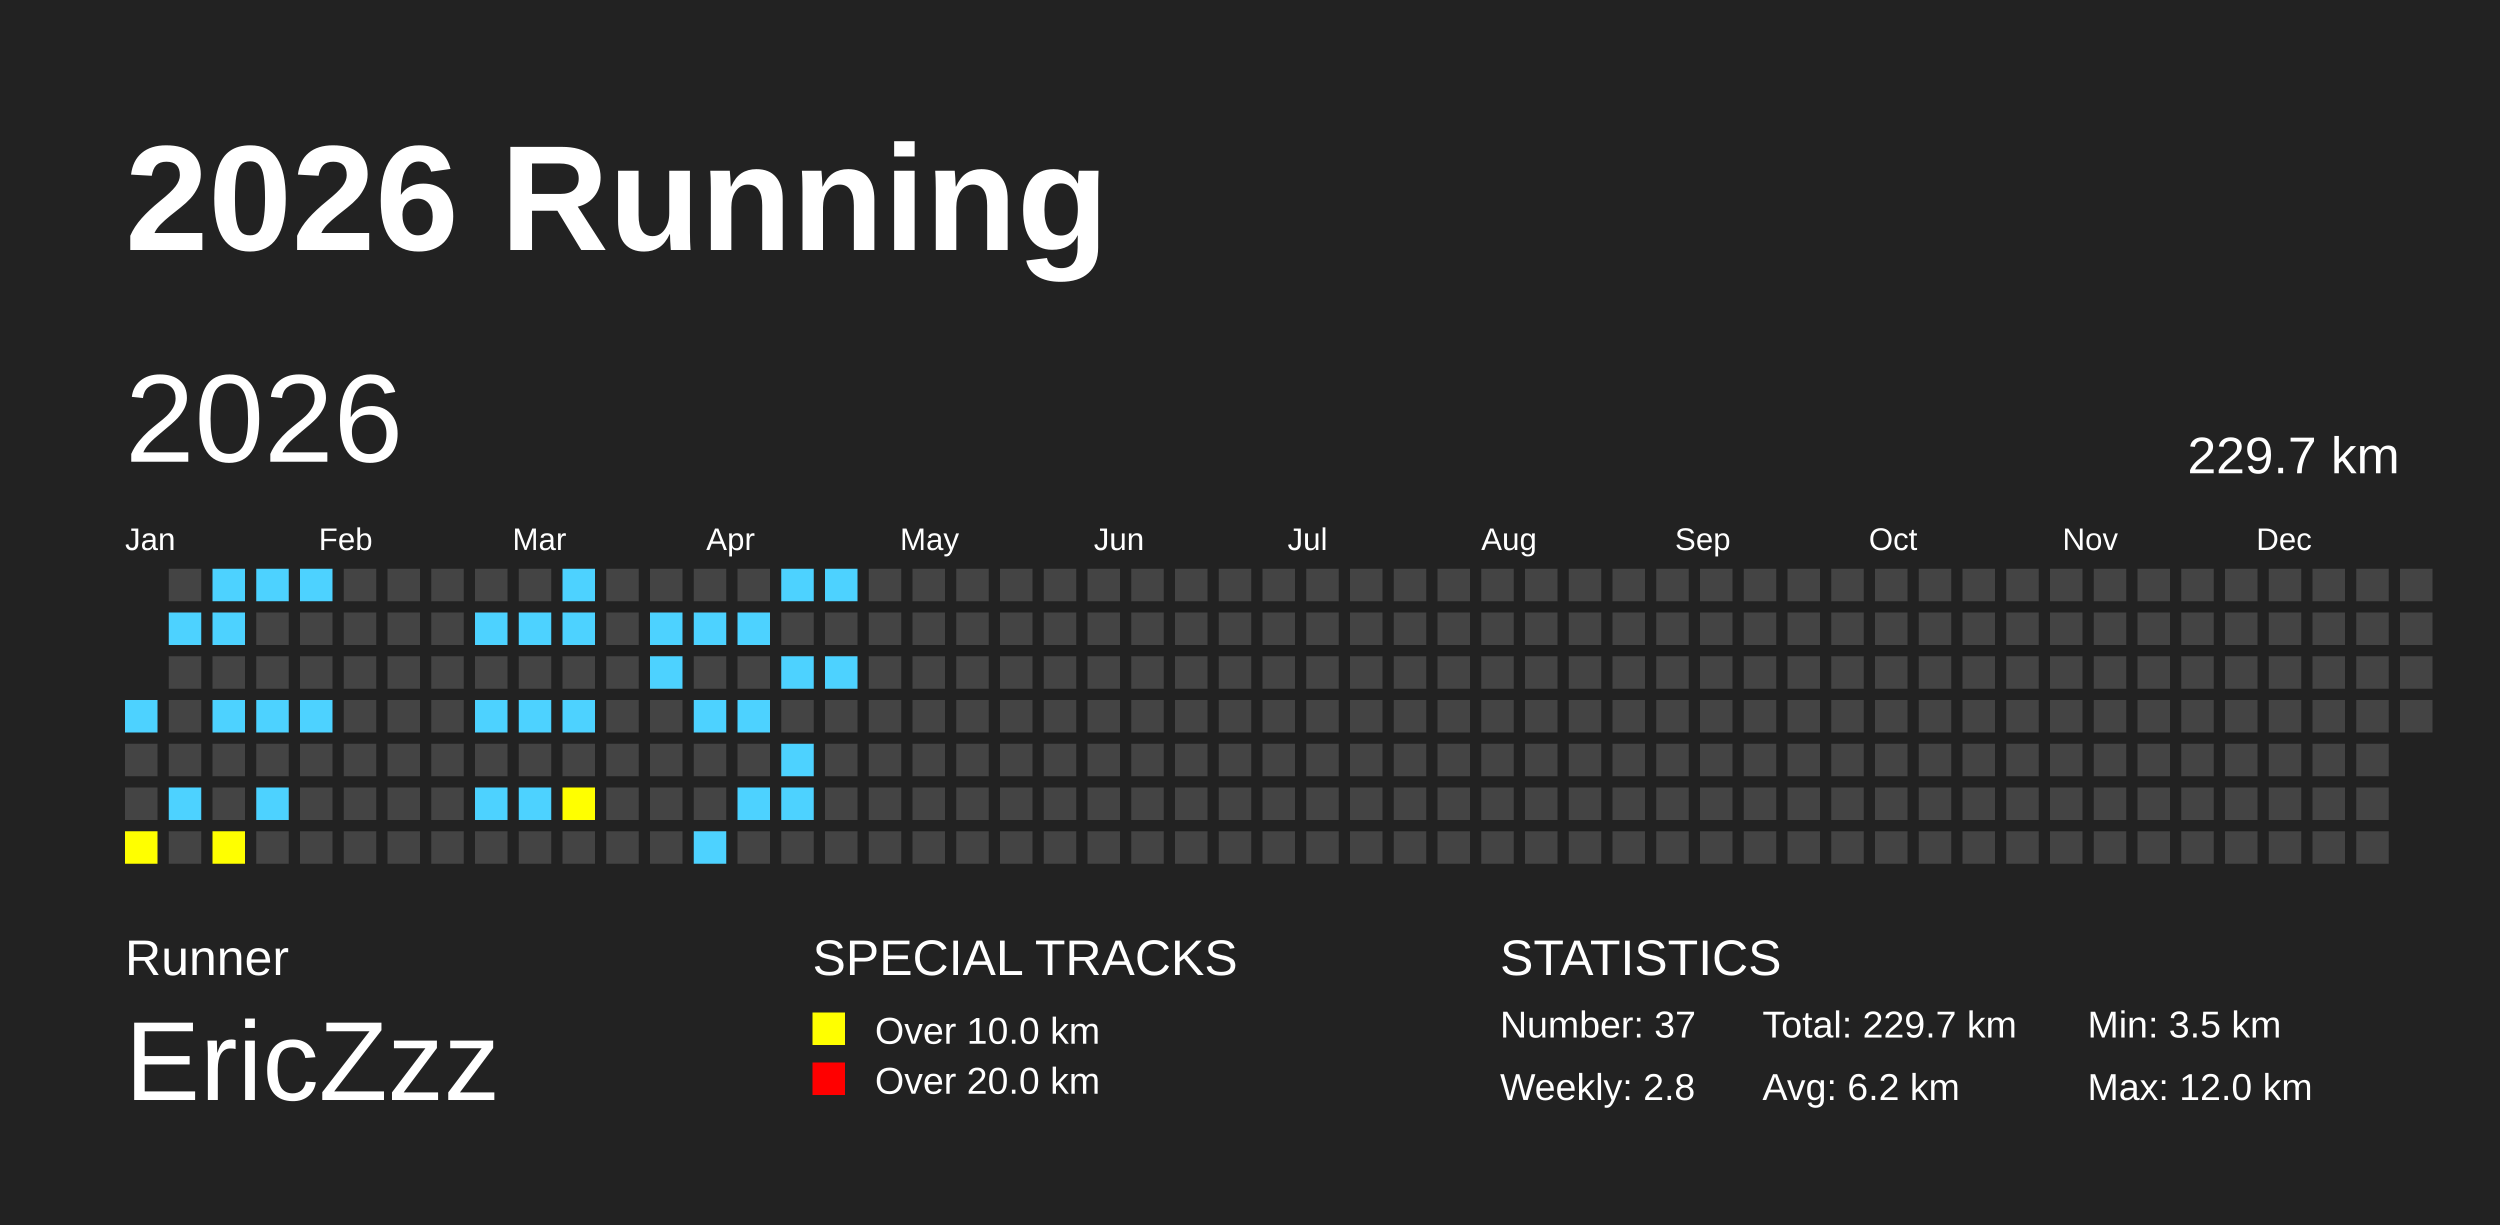
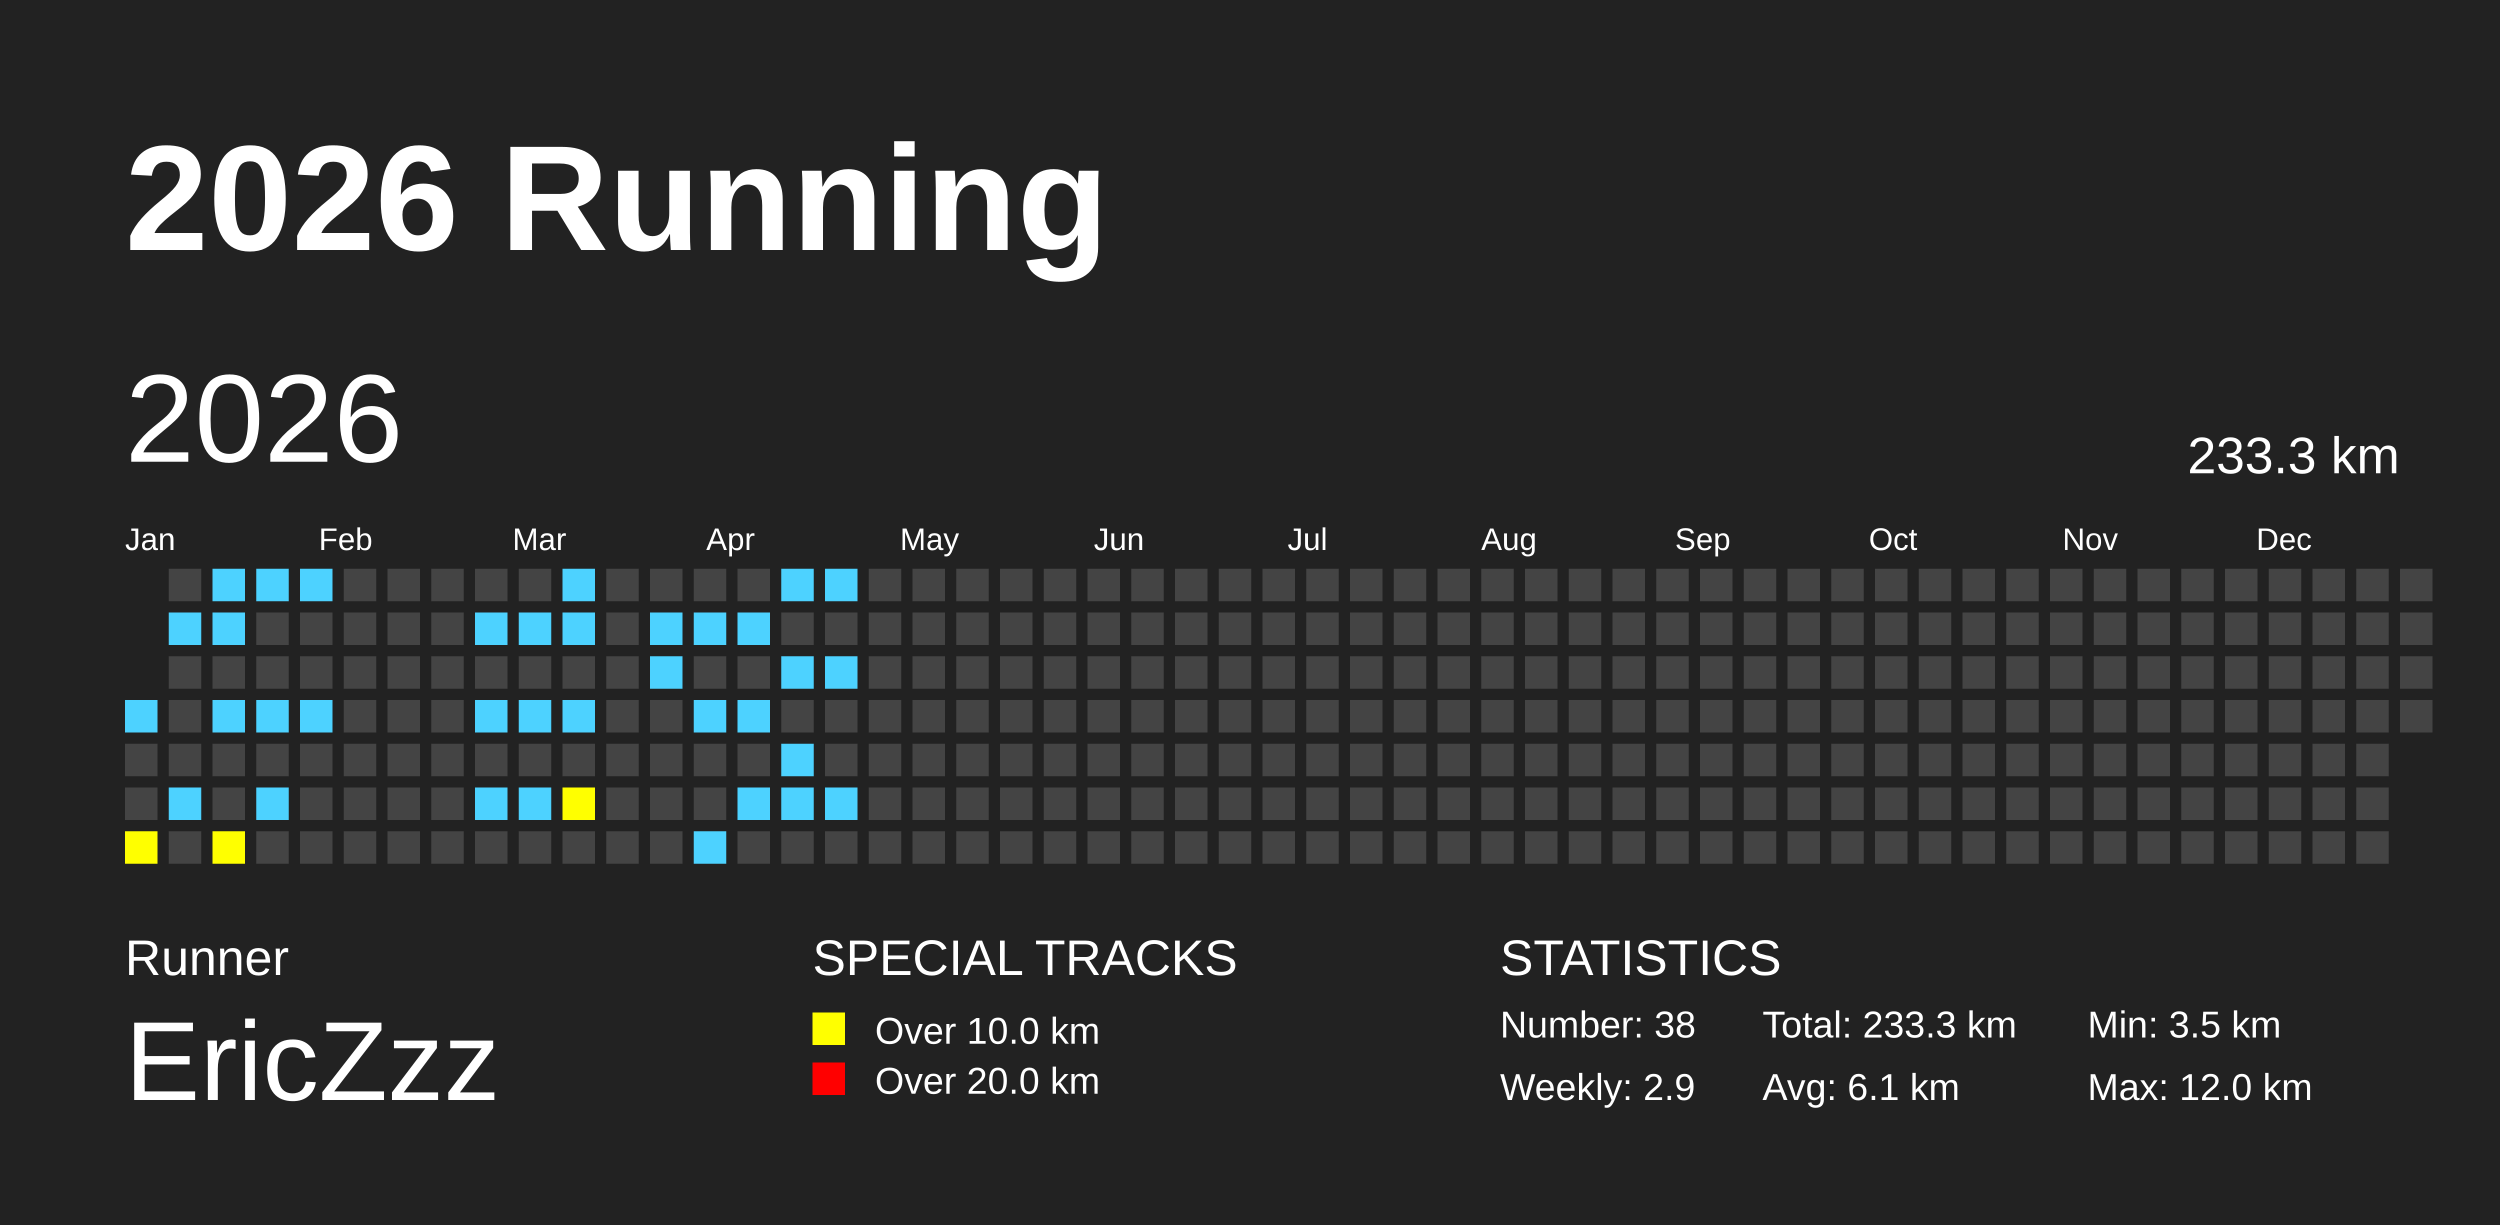
<svg xmlns="http://www.w3.org/2000/svg" baseProfile="full" height="98mm" version="1.1" viewBox="0,0,200,98" width="200mm">
  <defs />
  <rect fill="#222222" height="98" width="200" x="0" y="0" />
  <text fill="#FFFFFF" style="font-size:12px; font-family:Arial; font-weight:bold;" x="10" y="20">2026 Running</text>
  <text fill="#FFFFFF" style="font-size:4px; font-family:Arial" x="10" y="78">Runner</text>
  <text fill="#FFFFFF" style="font-size:9px; font-family:Arial" x="10" y="88">EricZzz</text>
  <text fill="#FFFFFF" style="font-size:4px; font-family:Arial" x="65" y="78">SPECIAL TRACKS</text>
  <rect fill="yellow" height="2.6" width="2.6" x="65" y="81" />
  <text fill="#FFFFFF" style="font-size:3px; font-family:Arial" x="70" y="83.5">Over 10.0 km</text>
  <rect fill="red" height="2.6" width="2.6" x="65" y="85" />
  <text fill="#FFFFFF" style="font-size:3px; font-family:Arial" x="70" y="87.5">Over 20.0 km</text>
  <text fill="#FFFFFF" style="font-size:4px; font-family:Arial" x="120" y="78">STATISTICS</text>
-   <text fill="#FFFFFF" style="font-size:3px; font-family:Arial" x="120" y="83">Number: 37</text>
-   <text fill="#FFFFFF" style="font-size:3px; font-family:Arial" x="120" y="88">Weekly: 2.8</text>
-   <text fill="#FFFFFF" style="font-size:3px; font-family:Arial" x="141" y="83">Total: 229.7 km</text>
-   <text fill="#FFFFFF" style="font-size:3px; font-family:Arial" x="141" y="88">Avg: 6.2 km</text>
+   <text fill="#FFFFFF" style="font-size:3px; font-family:Arial" x="120" y="83">Number: 38</text>
+   <text fill="#FFFFFF" style="font-size:3px; font-family:Arial" x="120" y="88">Weekly: 2.9</text>
+   <text fill="#FFFFFF" style="font-size:3px; font-family:Arial" x="141" y="83">Total: 233.3 km</text>
+   <text fill="#FFFFFF" style="font-size:3px; font-family:Arial" x="141" y="88">Avg: 6.1 km</text>
  <text fill="#FFFFFF" style="font-size:3px; font-family:Arial" x="167" y="83">Min: 3.5 km</text>
  <text fill="#FFFFFF" style="font-size:3px; font-family:Arial" x="167" y="88">Max: 12.0 km</text>
  <text dominant-baseline="hanging" fill="#FFFFFF" style="font-size:10.0px; font-family:Arial;" x="10" y="30">2026</text>
-   <text dominant-baseline="hanging" fill="#FFFFFF" style="font-size:4.125px; font-family:Arial;" x="175" y="35">229.7 km</text>
+   <text dominant-baseline="hanging" fill="#FFFFFF" style="font-size:4.125px; font-family:Arial;" x="175" y="35">233.3 km</text>
  <text fill="#FFFFFF" style="font-size:2.5px; font-family:Arial" x="10.0" y="44">Jan</text>
  <text fill="#FFFFFF" style="font-size:2.5px; font-family:Arial" x="25.5" y="44">Feb</text>
  <text fill="#FFFFFF" style="font-size:2.5px; font-family:Arial" x="41.0" y="44">Mar</text>
  <text fill="#FFFFFF" style="font-size:2.5px; font-family:Arial" x="56.5" y="44">Apr</text>
  <text fill="#FFFFFF" style="font-size:2.5px; font-family:Arial" x="72.0" y="44">May</text>
  <text fill="#FFFFFF" style="font-size:2.5px; font-family:Arial" x="87.5" y="44">Jun</text>
  <text fill="#FFFFFF" style="font-size:2.5px; font-family:Arial" x="103.0" y="44">Jul</text>
  <text fill="#FFFFFF" style="font-size:2.5px; font-family:Arial" x="118.5" y="44">Aug</text>
  <text fill="#FFFFFF" style="font-size:2.5px; font-family:Arial" x="134.0" y="44">Sep</text>
  <text fill="#FFFFFF" style="font-size:2.5px; font-family:Arial" x="149.5" y="44">Oct</text>
  <text fill="#FFFFFF" style="font-size:2.5px; font-family:Arial" x="165.0" y="44">Nov</text>
  <text fill="#FFFFFF" style="font-size:2.5px; font-family:Arial" x="180.5" y="44">Dec</text>
  <rect fill="#4DD2FF" height="2.6" width="2.6" x="10.0" y="56.0" />
  <rect fill="#444444" height="2.6" width="2.6" x="10.0" y="59.5" />
  <rect fill="#444444" height="2.6" width="2.6" x="10.0" y="63.0" />
  <rect fill="yellow" height="2.6" width="2.6" x="10.0" y="66.5" />
  <rect fill="#444444" height="2.6" width="2.6" x="13.5" y="45.5" />
  <rect fill="#4DD2FF" height="2.6" width="2.6" x="13.5" y="49.0" />
  <rect fill="#444444" height="2.6" width="2.6" x="13.5" y="52.5" />
  <rect fill="#444444" height="2.6" width="2.6" x="13.5" y="56.0" />
  <rect fill="#444444" height="2.6" width="2.6" x="13.5" y="59.5" />
  <rect fill="#4DD2FF" height="2.6" width="2.6" x="13.5" y="63.0" />
  <rect fill="#444444" height="2.6" width="2.6" x="13.5" y="66.5" />
  <rect fill="#4DD2FF" height="2.6" width="2.6" x="17.0" y="45.5" />
  <rect fill="#4DD2FF" height="2.6" width="2.6" x="17.0" y="49.0" />
  <rect fill="#444444" height="2.6" width="2.6" x="17.0" y="52.5" />
  <rect fill="#4DD2FF" height="2.6" width="2.6" x="17.0" y="56.0" />
  <rect fill="#444444" height="2.6" width="2.6" x="17.0" y="59.5" />
  <rect fill="#444444" height="2.6" width="2.6" x="17.0" y="63.0" />
  <rect fill="yellow" height="2.6" width="2.6" x="17.0" y="66.5" />
  <rect fill="#4DD2FF" height="2.6" width="2.6" x="20.5" y="45.5" />
  <rect fill="#444444" height="2.6" width="2.6" x="20.5" y="49.0" />
  <rect fill="#444444" height="2.6" width="2.6" x="20.5" y="52.5" />
  <rect fill="#4DD2FF" height="2.6" width="2.6" x="20.5" y="56.0" />
  <rect fill="#444444" height="2.6" width="2.6" x="20.5" y="59.5" />
  <rect fill="#4DD2FF" height="2.6" width="2.6" x="20.5" y="63.0" />
  <rect fill="#444444" height="2.6" width="2.6" x="20.5" y="66.5" />
  <rect fill="#4DD2FF" height="2.6" width="2.6" x="24.0" y="45.5" />
  <rect fill="#444444" height="2.6" width="2.6" x="24.0" y="49.0" />
  <rect fill="#444444" height="2.6" width="2.6" x="24.0" y="52.5" />
  <rect fill="#4DD2FF" height="2.6" width="2.6" x="24.0" y="56.0" />
  <rect fill="#444444" height="2.6" width="2.6" x="24.0" y="59.5" />
  <rect fill="#444444" height="2.6" width="2.6" x="24.0" y="63.0" />
  <rect fill="#444444" height="2.6" width="2.6" x="24.0" y="66.5" />
  <rect fill="#444444" height="2.6" width="2.6" x="27.5" y="45.5" />
  <rect fill="#444444" height="2.6" width="2.6" x="27.5" y="49.0" />
  <rect fill="#444444" height="2.6" width="2.6" x="27.5" y="52.5" />
  <rect fill="#444444" height="2.6" width="2.6" x="27.5" y="56.0" />
  <rect fill="#444444" height="2.6" width="2.6" x="27.5" y="59.5" />
  <rect fill="#444444" height="2.6" width="2.6" x="27.5" y="63.0" />
  <rect fill="#444444" height="2.6" width="2.6" x="27.5" y="66.5" />
  <rect fill="#444444" height="2.6" width="2.6" x="31.0" y="45.5" />
  <rect fill="#444444" height="2.6" width="2.6" x="31.0" y="49.0" />
  <rect fill="#444444" height="2.6" width="2.6" x="31.0" y="52.5" />
  <rect fill="#444444" height="2.6" width="2.6" x="31.0" y="56.0" />
  <rect fill="#444444" height="2.6" width="2.6" x="31.0" y="59.5" />
  <rect fill="#444444" height="2.6" width="2.6" x="31.0" y="63.0" />
  <rect fill="#444444" height="2.6" width="2.6" x="31.0" y="66.5" />
  <rect fill="#444444" height="2.6" width="2.6" x="34.5" y="45.5" />
  <rect fill="#444444" height="2.6" width="2.6" x="34.5" y="49.0" />
  <rect fill="#444444" height="2.6" width="2.6" x="34.5" y="52.5" />
  <rect fill="#444444" height="2.6" width="2.6" x="34.5" y="56.0" />
  <rect fill="#444444" height="2.6" width="2.6" x="34.5" y="59.5" />
  <rect fill="#444444" height="2.6" width="2.6" x="34.5" y="63.0" />
  <rect fill="#444444" height="2.6" width="2.6" x="34.5" y="66.5" />
  <rect fill="#444444" height="2.6" width="2.6" x="38.0" y="45.5" />
  <rect fill="#4DD2FF" height="2.6" width="2.6" x="38.0" y="49.0" />
  <rect fill="#444444" height="2.6" width="2.6" x="38.0" y="52.5" />
  <rect fill="#4DD2FF" height="2.6" width="2.6" x="38.0" y="56.0" />
  <rect fill="#444444" height="2.6" width="2.6" x="38.0" y="59.5" />
  <rect fill="#4DD2FF" height="2.6" width="2.6" x="38.0" y="63.0" />
  <rect fill="#444444" height="2.6" width="2.6" x="38.0" y="66.5" />
  <rect fill="#444444" height="2.6" width="2.6" x="41.5" y="45.5" />
  <rect fill="#4DD2FF" height="2.6" width="2.6" x="41.5" y="49.0" />
  <rect fill="#444444" height="2.6" width="2.6" x="41.5" y="52.5" />
  <rect fill="#4DD2FF" height="2.6" width="2.6" x="41.5" y="56.0" />
  <rect fill="#444444" height="2.6" width="2.6" x="41.5" y="59.5" />
  <rect fill="#4DD2FF" height="2.6" width="2.6" x="41.5" y="63.0" />
  <rect fill="#444444" height="2.6" width="2.6" x="41.5" y="66.5" />
  <rect fill="#4DD2FF" height="2.6" width="2.6" x="45.0" y="45.5" />
  <rect fill="#4DD2FF" height="2.6" width="2.6" x="45.0" y="49.0" />
  <rect fill="#444444" height="2.6" width="2.6" x="45.0" y="52.5" />
  <rect fill="#4DD2FF" height="2.6" width="2.6" x="45.0" y="56.0" />
  <rect fill="#444444" height="2.6" width="2.6" x="45.0" y="59.5" />
  <rect fill="yellow" height="2.6" width="2.6" x="45.0" y="63.0" />
  <rect fill="#444444" height="2.6" width="2.6" x="45.0" y="66.5" />
  <rect fill="#444444" height="2.6" width="2.6" x="48.5" y="45.5" />
  <rect fill="#444444" height="2.6" width="2.6" x="48.5" y="49.0" />
  <rect fill="#444444" height="2.6" width="2.6" x="48.5" y="52.5" />
  <rect fill="#444444" height="2.6" width="2.6" x="48.5" y="56.0" />
  <rect fill="#444444" height="2.6" width="2.6" x="48.5" y="59.5" />
  <rect fill="#444444" height="2.6" width="2.6" x="48.5" y="63.0" />
  <rect fill="#444444" height="2.6" width="2.6" x="48.5" y="66.5" />
  <rect fill="#444444" height="2.6" width="2.6" x="52.0" y="45.5" />
  <rect fill="#4DD2FF" height="2.6" width="2.6" x="52.0" y="49.0" />
  <rect fill="#4DD2FF" height="2.6" width="2.6" x="52.0" y="52.5" />
  <rect fill="#444444" height="2.6" width="2.6" x="52.0" y="56.0" />
  <rect fill="#444444" height="2.6" width="2.6" x="52.0" y="59.5" />
  <rect fill="#444444" height="2.6" width="2.6" x="52.0" y="63.0" />
  <rect fill="#444444" height="2.6" width="2.6" x="52.0" y="66.5" />
  <rect fill="#444444" height="2.6" width="2.6" x="55.5" y="45.5" />
  <rect fill="#4DD2FF" height="2.6" width="2.6" x="55.5" y="49.0" />
  <rect fill="#444444" height="2.6" width="2.6" x="55.5" y="52.5" />
  <rect fill="#4DD2FF" height="2.6" width="2.6" x="55.5" y="56.0" />
  <rect fill="#444444" height="2.6" width="2.6" x="55.5" y="59.5" />
  <rect fill="#444444" height="2.6" width="2.6" x="55.5" y="63.0" />
  <rect fill="#4DD2FF" height="2.6" width="2.6" x="55.5" y="66.5" />
  <rect fill="#444444" height="2.6" width="2.6" x="59.0" y="45.5" />
  <rect fill="#4DD2FF" height="2.6" width="2.6" x="59.0" y="49.0" />
  <rect fill="#444444" height="2.6" width="2.6" x="59.0" y="52.5" />
  <rect fill="#4DD2FF" height="2.6" width="2.6" x="59.0" y="56.0" />
  <rect fill="#444444" height="2.6" width="2.6" x="59.0" y="59.5" />
  <rect fill="#4DD2FF" height="2.6" width="2.6" x="59.0" y="63.0" />
  <rect fill="#444444" height="2.6" width="2.6" x="59.0" y="66.5" />
  <rect fill="#4DD2FF" height="2.6" width="2.6" x="62.5" y="45.5" />
  <rect fill="#444444" height="2.6" width="2.6" x="62.5" y="49.0" />
  <rect fill="#4DD2FF" height="2.6" width="2.6" x="62.5" y="52.5" />
  <rect fill="#444444" height="2.6" width="2.6" x="62.5" y="56.0" />
  <rect fill="#4DD2FF" height="2.6" width="2.6" x="62.5" y="59.5" />
  <rect fill="#4DD2FF" height="2.6" width="2.6" x="62.5" y="63.0" />
  <rect fill="#444444" height="2.6" width="2.6" x="62.5" y="66.5" />
  <rect fill="#4DD2FF" height="2.6" width="2.6" x="66.0" y="45.5" />
  <rect fill="#444444" height="2.6" width="2.6" x="66.0" y="49.0" />
  <rect fill="#4DD2FF" height="2.6" width="2.6" x="66.0" y="52.5" />
  <rect fill="#444444" height="2.6" width="2.6" x="66.0" y="56.0" />
  <rect fill="#444444" height="2.6" width="2.6" x="66.0" y="59.5" />
-   <rect fill="#444444" height="2.6" width="2.6" x="66.0" y="63.0" />
+   <rect fill="#4DD2FF" height="2.6" width="2.6" x="66.0" y="63.0" />
  <rect fill="#444444" height="2.6" width="2.6" x="66.0" y="66.5" />
  <rect fill="#444444" height="2.6" width="2.6" x="69.5" y="45.5" />
  <rect fill="#444444" height="2.6" width="2.6" x="69.5" y="49.0" />
  <rect fill="#444444" height="2.6" width="2.6" x="69.5" y="52.5" />
  <rect fill="#444444" height="2.6" width="2.6" x="69.5" y="56.0" />
  <rect fill="#444444" height="2.6" width="2.6" x="69.5" y="59.5" />
  <rect fill="#444444" height="2.6" width="2.6" x="69.5" y="63.0" />
  <rect fill="#444444" height="2.6" width="2.6" x="69.5" y="66.5" />
  <rect fill="#444444" height="2.6" width="2.6" x="73.0" y="45.5" />
  <rect fill="#444444" height="2.6" width="2.6" x="73.0" y="49.0" />
  <rect fill="#444444" height="2.6" width="2.6" x="73.0" y="52.5" />
  <rect fill="#444444" height="2.6" width="2.6" x="73.0" y="56.0" />
  <rect fill="#444444" height="2.6" width="2.6" x="73.0" y="59.5" />
  <rect fill="#444444" height="2.6" width="2.6" x="73.0" y="63.0" />
  <rect fill="#444444" height="2.6" width="2.6" x="73.0" y="66.5" />
  <rect fill="#444444" height="2.6" width="2.6" x="76.5" y="45.5" />
  <rect fill="#444444" height="2.6" width="2.6" x="76.5" y="49.0" />
  <rect fill="#444444" height="2.6" width="2.6" x="76.5" y="52.5" />
  <rect fill="#444444" height="2.6" width="2.6" x="76.5" y="56.0" />
  <rect fill="#444444" height="2.6" width="2.6" x="76.5" y="59.5" />
  <rect fill="#444444" height="2.6" width="2.6" x="76.5" y="63.0" />
  <rect fill="#444444" height="2.6" width="2.6" x="76.5" y="66.5" />
  <rect fill="#444444" height="2.6" width="2.6" x="80.0" y="45.5" />
  <rect fill="#444444" height="2.6" width="2.6" x="80.0" y="49.0" />
  <rect fill="#444444" height="2.6" width="2.6" x="80.0" y="52.5" />
  <rect fill="#444444" height="2.6" width="2.6" x="80.0" y="56.0" />
  <rect fill="#444444" height="2.6" width="2.6" x="80.0" y="59.5" />
  <rect fill="#444444" height="2.6" width="2.6" x="80.0" y="63.0" />
  <rect fill="#444444" height="2.6" width="2.6" x="80.0" y="66.5" />
  <rect fill="#444444" height="2.6" width="2.6" x="83.5" y="45.5" />
  <rect fill="#444444" height="2.6" width="2.6" x="83.5" y="49.0" />
  <rect fill="#444444" height="2.6" width="2.6" x="83.5" y="52.5" />
  <rect fill="#444444" height="2.6" width="2.6" x="83.5" y="56.0" />
  <rect fill="#444444" height="2.6" width="2.6" x="83.5" y="59.5" />
  <rect fill="#444444" height="2.6" width="2.6" x="83.5" y="63.0" />
  <rect fill="#444444" height="2.6" width="2.6" x="83.5" y="66.5" />
  <rect fill="#444444" height="2.6" width="2.6" x="87.0" y="45.5" />
  <rect fill="#444444" height="2.6" width="2.6" x="87.0" y="49.0" />
  <rect fill="#444444" height="2.6" width="2.6" x="87.0" y="52.5" />
  <rect fill="#444444" height="2.6" width="2.6" x="87.0" y="56.0" />
  <rect fill="#444444" height="2.6" width="2.6" x="87.0" y="59.5" />
  <rect fill="#444444" height="2.6" width="2.6" x="87.0" y="63.0" />
  <rect fill="#444444" height="2.6" width="2.6" x="87.0" y="66.5" />
  <rect fill="#444444" height="2.6" width="2.6" x="90.5" y="45.5" />
  <rect fill="#444444" height="2.6" width="2.6" x="90.5" y="49.0" />
  <rect fill="#444444" height="2.6" width="2.6" x="90.5" y="52.5" />
  <rect fill="#444444" height="2.6" width="2.6" x="90.5" y="56.0" />
  <rect fill="#444444" height="2.6" width="2.6" x="90.5" y="59.5" />
  <rect fill="#444444" height="2.6" width="2.6" x="90.5" y="63.0" />
  <rect fill="#444444" height="2.6" width="2.6" x="90.5" y="66.5" />
  <rect fill="#444444" height="2.6" width="2.6" x="94.0" y="45.5" />
  <rect fill="#444444" height="2.6" width="2.6" x="94.0" y="49.0" />
  <rect fill="#444444" height="2.6" width="2.6" x="94.0" y="52.5" />
  <rect fill="#444444" height="2.6" width="2.6" x="94.0" y="56.0" />
  <rect fill="#444444" height="2.6" width="2.6" x="94.0" y="59.5" />
  <rect fill="#444444" height="2.6" width="2.6" x="94.0" y="63.0" />
  <rect fill="#444444" height="2.6" width="2.6" x="94.0" y="66.5" />
  <rect fill="#444444" height="2.6" width="2.6" x="97.5" y="45.5" />
  <rect fill="#444444" height="2.6" width="2.6" x="97.5" y="49.0" />
  <rect fill="#444444" height="2.6" width="2.6" x="97.5" y="52.5" />
  <rect fill="#444444" height="2.6" width="2.6" x="97.5" y="56.0" />
  <rect fill="#444444" height="2.6" width="2.6" x="97.5" y="59.5" />
  <rect fill="#444444" height="2.6" width="2.6" x="97.5" y="63.0" />
  <rect fill="#444444" height="2.6" width="2.6" x="97.5" y="66.5" />
  <rect fill="#444444" height="2.6" width="2.6" x="101.0" y="45.5" />
  <rect fill="#444444" height="2.6" width="2.6" x="101.0" y="49.0" />
  <rect fill="#444444" height="2.6" width="2.6" x="101.0" y="52.5" />
  <rect fill="#444444" height="2.6" width="2.6" x="101.0" y="56.0" />
  <rect fill="#444444" height="2.6" width="2.6" x="101.0" y="59.5" />
  <rect fill="#444444" height="2.6" width="2.6" x="101.0" y="63.0" />
  <rect fill="#444444" height="2.6" width="2.6" x="101.0" y="66.5" />
  <rect fill="#444444" height="2.6" width="2.6" x="104.5" y="45.5" />
  <rect fill="#444444" height="2.6" width="2.6" x="104.5" y="49.0" />
  <rect fill="#444444" height="2.6" width="2.6" x="104.5" y="52.5" />
  <rect fill="#444444" height="2.6" width="2.6" x="104.5" y="56.0" />
  <rect fill="#444444" height="2.6" width="2.6" x="104.5" y="59.5" />
  <rect fill="#444444" height="2.6" width="2.6" x="104.5" y="63.0" />
  <rect fill="#444444" height="2.6" width="2.6" x="104.5" y="66.5" />
  <rect fill="#444444" height="2.6" width="2.6" x="108.0" y="45.5" />
  <rect fill="#444444" height="2.6" width="2.6" x="108.0" y="49.0" />
  <rect fill="#444444" height="2.6" width="2.6" x="108.0" y="52.5" />
  <rect fill="#444444" height="2.6" width="2.6" x="108.0" y="56.0" />
  <rect fill="#444444" height="2.6" width="2.6" x="108.0" y="59.5" />
  <rect fill="#444444" height="2.6" width="2.6" x="108.0" y="63.0" />
  <rect fill="#444444" height="2.6" width="2.6" x="108.0" y="66.5" />
  <rect fill="#444444" height="2.6" width="2.6" x="111.5" y="45.5" />
  <rect fill="#444444" height="2.6" width="2.6" x="111.5" y="49.0" />
  <rect fill="#444444" height="2.6" width="2.6" x="111.5" y="52.5" />
  <rect fill="#444444" height="2.6" width="2.6" x="111.5" y="56.0" />
  <rect fill="#444444" height="2.6" width="2.6" x="111.5" y="59.5" />
  <rect fill="#444444" height="2.6" width="2.6" x="111.5" y="63.0" />
  <rect fill="#444444" height="2.6" width="2.6" x="111.5" y="66.5" />
  <rect fill="#444444" height="2.6" width="2.6" x="115.0" y="45.5" />
  <rect fill="#444444" height="2.6" width="2.6" x="115.0" y="49.0" />
  <rect fill="#444444" height="2.6" width="2.6" x="115.0" y="52.5" />
  <rect fill="#444444" height="2.6" width="2.6" x="115.0" y="56.0" />
  <rect fill="#444444" height="2.6" width="2.6" x="115.0" y="59.5" />
  <rect fill="#444444" height="2.6" width="2.6" x="115.0" y="63.0" />
  <rect fill="#444444" height="2.6" width="2.6" x="115.0" y="66.5" />
  <rect fill="#444444" height="2.6" width="2.6" x="118.5" y="45.5" />
  <rect fill="#444444" height="2.6" width="2.6" x="118.5" y="49.0" />
  <rect fill="#444444" height="2.6" width="2.6" x="118.5" y="52.5" />
  <rect fill="#444444" height="2.6" width="2.6" x="118.5" y="56.0" />
  <rect fill="#444444" height="2.6" width="2.6" x="118.5" y="59.5" />
  <rect fill="#444444" height="2.6" width="2.6" x="118.5" y="63.0" />
  <rect fill="#444444" height="2.6" width="2.6" x="118.5" y="66.5" />
  <rect fill="#444444" height="2.6" width="2.6" x="122.0" y="45.5" />
  <rect fill="#444444" height="2.6" width="2.6" x="122.0" y="49.0" />
  <rect fill="#444444" height="2.6" width="2.6" x="122.0" y="52.5" />
  <rect fill="#444444" height="2.6" width="2.6" x="122.0" y="56.0" />
  <rect fill="#444444" height="2.6" width="2.6" x="122.0" y="59.5" />
  <rect fill="#444444" height="2.6" width="2.6" x="122.0" y="63.0" />
  <rect fill="#444444" height="2.6" width="2.6" x="122.0" y="66.5" />
  <rect fill="#444444" height="2.6" width="2.6" x="125.5" y="45.5" />
  <rect fill="#444444" height="2.6" width="2.6" x="125.5" y="49.0" />
  <rect fill="#444444" height="2.6" width="2.6" x="125.5" y="52.5" />
  <rect fill="#444444" height="2.6" width="2.6" x="125.5" y="56.0" />
  <rect fill="#444444" height="2.6" width="2.6" x="125.5" y="59.5" />
  <rect fill="#444444" height="2.6" width="2.6" x="125.5" y="63.0" />
  <rect fill="#444444" height="2.6" width="2.6" x="125.5" y="66.5" />
  <rect fill="#444444" height="2.6" width="2.6" x="129.0" y="45.5" />
  <rect fill="#444444" height="2.6" width="2.6" x="129.0" y="49.0" />
  <rect fill="#444444" height="2.6" width="2.6" x="129.0" y="52.5" />
  <rect fill="#444444" height="2.6" width="2.6" x="129.0" y="56.0" />
  <rect fill="#444444" height="2.6" width="2.6" x="129.0" y="59.5" />
  <rect fill="#444444" height="2.6" width="2.6" x="129.0" y="63.0" />
  <rect fill="#444444" height="2.6" width="2.6" x="129.0" y="66.5" />
  <rect fill="#444444" height="2.6" width="2.6" x="132.5" y="45.5" />
  <rect fill="#444444" height="2.6" width="2.6" x="132.5" y="49.0" />
  <rect fill="#444444" height="2.6" width="2.6" x="132.5" y="52.5" />
  <rect fill="#444444" height="2.6" width="2.6" x="132.5" y="56.0" />
  <rect fill="#444444" height="2.6" width="2.6" x="132.5" y="59.5" />
  <rect fill="#444444" height="2.6" width="2.6" x="132.5" y="63.0" />
  <rect fill="#444444" height="2.6" width="2.6" x="132.5" y="66.5" />
  <rect fill="#444444" height="2.6" width="2.6" x="136.0" y="45.5" />
  <rect fill="#444444" height="2.6" width="2.6" x="136.0" y="49.0" />
  <rect fill="#444444" height="2.6" width="2.6" x="136.0" y="52.5" />
  <rect fill="#444444" height="2.6" width="2.6" x="136.0" y="56.0" />
  <rect fill="#444444" height="2.6" width="2.6" x="136.0" y="59.5" />
  <rect fill="#444444" height="2.6" width="2.6" x="136.0" y="63.0" />
  <rect fill="#444444" height="2.6" width="2.6" x="136.0" y="66.5" />
  <rect fill="#444444" height="2.6" width="2.6" x="139.5" y="45.5" />
  <rect fill="#444444" height="2.6" width="2.6" x="139.5" y="49.0" />
  <rect fill="#444444" height="2.6" width="2.6" x="139.5" y="52.5" />
  <rect fill="#444444" height="2.6" width="2.6" x="139.5" y="56.0" />
  <rect fill="#444444" height="2.6" width="2.6" x="139.5" y="59.5" />
  <rect fill="#444444" height="2.6" width="2.6" x="139.5" y="63.0" />
  <rect fill="#444444" height="2.6" width="2.6" x="139.5" y="66.5" />
  <rect fill="#444444" height="2.6" width="2.6" x="143.0" y="45.5" />
  <rect fill="#444444" height="2.6" width="2.6" x="143.0" y="49.0" />
  <rect fill="#444444" height="2.6" width="2.6" x="143.0" y="52.5" />
  <rect fill="#444444" height="2.6" width="2.6" x="143.0" y="56.0" />
  <rect fill="#444444" height="2.6" width="2.6" x="143.0" y="59.5" />
  <rect fill="#444444" height="2.6" width="2.6" x="143.0" y="63.0" />
  <rect fill="#444444" height="2.6" width="2.6" x="143.0" y="66.5" />
  <rect fill="#444444" height="2.6" width="2.6" x="146.5" y="45.5" />
  <rect fill="#444444" height="2.6" width="2.6" x="146.5" y="49.0" />
  <rect fill="#444444" height="2.6" width="2.6" x="146.5" y="52.5" />
  <rect fill="#444444" height="2.6" width="2.6" x="146.5" y="56.0" />
  <rect fill="#444444" height="2.6" width="2.6" x="146.5" y="59.5" />
  <rect fill="#444444" height="2.6" width="2.6" x="146.5" y="63.0" />
  <rect fill="#444444" height="2.6" width="2.6" x="146.5" y="66.5" />
  <rect fill="#444444" height="2.6" width="2.6" x="150.0" y="45.5" />
  <rect fill="#444444" height="2.6" width="2.6" x="150.0" y="49.0" />
  <rect fill="#444444" height="2.6" width="2.6" x="150.0" y="52.5" />
  <rect fill="#444444" height="2.6" width="2.6" x="150.0" y="56.0" />
  <rect fill="#444444" height="2.6" width="2.6" x="150.0" y="59.5" />
  <rect fill="#444444" height="2.6" width="2.6" x="150.0" y="63.0" />
  <rect fill="#444444" height="2.6" width="2.6" x="150.0" y="66.5" />
  <rect fill="#444444" height="2.6" width="2.6" x="153.5" y="45.5" />
  <rect fill="#444444" height="2.6" width="2.6" x="153.5" y="49.0" />
  <rect fill="#444444" height="2.6" width="2.6" x="153.5" y="52.5" />
  <rect fill="#444444" height="2.6" width="2.6" x="153.5" y="56.0" />
  <rect fill="#444444" height="2.6" width="2.6" x="153.5" y="59.5" />
  <rect fill="#444444" height="2.6" width="2.6" x="153.5" y="63.0" />
  <rect fill="#444444" height="2.6" width="2.6" x="153.5" y="66.5" />
  <rect fill="#444444" height="2.6" width="2.6" x="157.0" y="45.5" />
  <rect fill="#444444" height="2.6" width="2.6" x="157.0" y="49.0" />
  <rect fill="#444444" height="2.6" width="2.6" x="157.0" y="52.5" />
  <rect fill="#444444" height="2.6" width="2.6" x="157.0" y="56.0" />
  <rect fill="#444444" height="2.6" width="2.6" x="157.0" y="59.5" />
  <rect fill="#444444" height="2.6" width="2.6" x="157.0" y="63.0" />
  <rect fill="#444444" height="2.6" width="2.6" x="157.0" y="66.5" />
  <rect fill="#444444" height="2.6" width="2.6" x="160.5" y="45.5" />
  <rect fill="#444444" height="2.6" width="2.6" x="160.5" y="49.0" />
  <rect fill="#444444" height="2.6" width="2.6" x="160.5" y="52.5" />
  <rect fill="#444444" height="2.6" width="2.6" x="160.5" y="56.0" />
  <rect fill="#444444" height="2.6" width="2.6" x="160.5" y="59.5" />
  <rect fill="#444444" height="2.6" width="2.6" x="160.5" y="63.0" />
  <rect fill="#444444" height="2.6" width="2.6" x="160.5" y="66.5" />
  <rect fill="#444444" height="2.6" width="2.6" x="164.0" y="45.5" />
  <rect fill="#444444" height="2.6" width="2.6" x="164.0" y="49.0" />
  <rect fill="#444444" height="2.6" width="2.6" x="164.0" y="52.5" />
  <rect fill="#444444" height="2.6" width="2.6" x="164.0" y="56.0" />
  <rect fill="#444444" height="2.6" width="2.6" x="164.0" y="59.5" />
  <rect fill="#444444" height="2.6" width="2.6" x="164.0" y="63.0" />
  <rect fill="#444444" height="2.6" width="2.6" x="164.0" y="66.5" />
  <rect fill="#444444" height="2.6" width="2.6" x="167.5" y="45.5" />
  <rect fill="#444444" height="2.6" width="2.6" x="167.5" y="49.0" />
  <rect fill="#444444" height="2.6" width="2.6" x="167.5" y="52.5" />
  <rect fill="#444444" height="2.6" width="2.6" x="167.5" y="56.0" />
  <rect fill="#444444" height="2.6" width="2.6" x="167.5" y="59.5" />
  <rect fill="#444444" height="2.6" width="2.6" x="167.5" y="63.0" />
  <rect fill="#444444" height="2.6" width="2.6" x="167.5" y="66.5" />
  <rect fill="#444444" height="2.6" width="2.6" x="171.0" y="45.5" />
  <rect fill="#444444" height="2.6" width="2.6" x="171.0" y="49.0" />
  <rect fill="#444444" height="2.6" width="2.6" x="171.0" y="52.5" />
  <rect fill="#444444" height="2.6" width="2.6" x="171.0" y="56.0" />
  <rect fill="#444444" height="2.6" width="2.6" x="171.0" y="59.5" />
  <rect fill="#444444" height="2.6" width="2.6" x="171.0" y="63.0" />
  <rect fill="#444444" height="2.6" width="2.6" x="171.0" y="66.5" />
  <rect fill="#444444" height="2.6" width="2.6" x="174.5" y="45.5" />
  <rect fill="#444444" height="2.6" width="2.6" x="174.5" y="49.0" />
  <rect fill="#444444" height="2.6" width="2.6" x="174.5" y="52.5" />
  <rect fill="#444444" height="2.6" width="2.6" x="174.5" y="56.0" />
  <rect fill="#444444" height="2.6" width="2.6" x="174.5" y="59.5" />
  <rect fill="#444444" height="2.6" width="2.6" x="174.5" y="63.0" />
  <rect fill="#444444" height="2.6" width="2.6" x="174.5" y="66.5" />
  <rect fill="#444444" height="2.6" width="2.6" x="178.0" y="45.5" />
  <rect fill="#444444" height="2.6" width="2.6" x="178.0" y="49.0" />
  <rect fill="#444444" height="2.6" width="2.6" x="178.0" y="52.5" />
  <rect fill="#444444" height="2.6" width="2.6" x="178.0" y="56.0" />
  <rect fill="#444444" height="2.6" width="2.6" x="178.0" y="59.5" />
  <rect fill="#444444" height="2.6" width="2.6" x="178.0" y="63.0" />
  <rect fill="#444444" height="2.6" width="2.6" x="178.0" y="66.5" />
  <rect fill="#444444" height="2.6" width="2.6" x="181.5" y="45.5" />
  <rect fill="#444444" height="2.6" width="2.6" x="181.5" y="49.0" />
  <rect fill="#444444" height="2.6" width="2.6" x="181.5" y="52.5" />
  <rect fill="#444444" height="2.6" width="2.6" x="181.5" y="56.0" />
  <rect fill="#444444" height="2.6" width="2.6" x="181.5" y="59.5" />
  <rect fill="#444444" height="2.6" width="2.6" x="181.5" y="63.0" />
  <rect fill="#444444" height="2.6" width="2.6" x="181.5" y="66.5" />
  <rect fill="#444444" height="2.6" width="2.6" x="185.0" y="45.5" />
  <rect fill="#444444" height="2.6" width="2.6" x="185.0" y="49.0" />
  <rect fill="#444444" height="2.6" width="2.6" x="185.0" y="52.5" />
  <rect fill="#444444" height="2.6" width="2.6" x="185.0" y="56.0" />
  <rect fill="#444444" height="2.6" width="2.6" x="185.0" y="59.5" />
  <rect fill="#444444" height="2.6" width="2.6" x="185.0" y="63.0" />
  <rect fill="#444444" height="2.6" width="2.6" x="185.0" y="66.5" />
  <rect fill="#444444" height="2.6" width="2.6" x="188.5" y="45.5" />
  <rect fill="#444444" height="2.6" width="2.6" x="188.5" y="49.0" />
  <rect fill="#444444" height="2.6" width="2.6" x="188.5" y="52.5" />
  <rect fill="#444444" height="2.6" width="2.6" x="188.5" y="56.0" />
  <rect fill="#444444" height="2.6" width="2.6" x="188.5" y="59.5" />
  <rect fill="#444444" height="2.6" width="2.6" x="188.5" y="63.0" />
  <rect fill="#444444" height="2.6" width="2.6" x="188.5" y="66.5" />
  <rect fill="#444444" height="2.6" width="2.6" x="192.0" y="45.5" />
  <rect fill="#444444" height="2.6" width="2.6" x="192.0" y="49.0" />
  <rect fill="#444444" height="2.6" width="2.6" x="192.0" y="52.5" />
  <rect fill="#444444" height="2.6" width="2.6" x="192.0" y="56.0" />
</svg>
